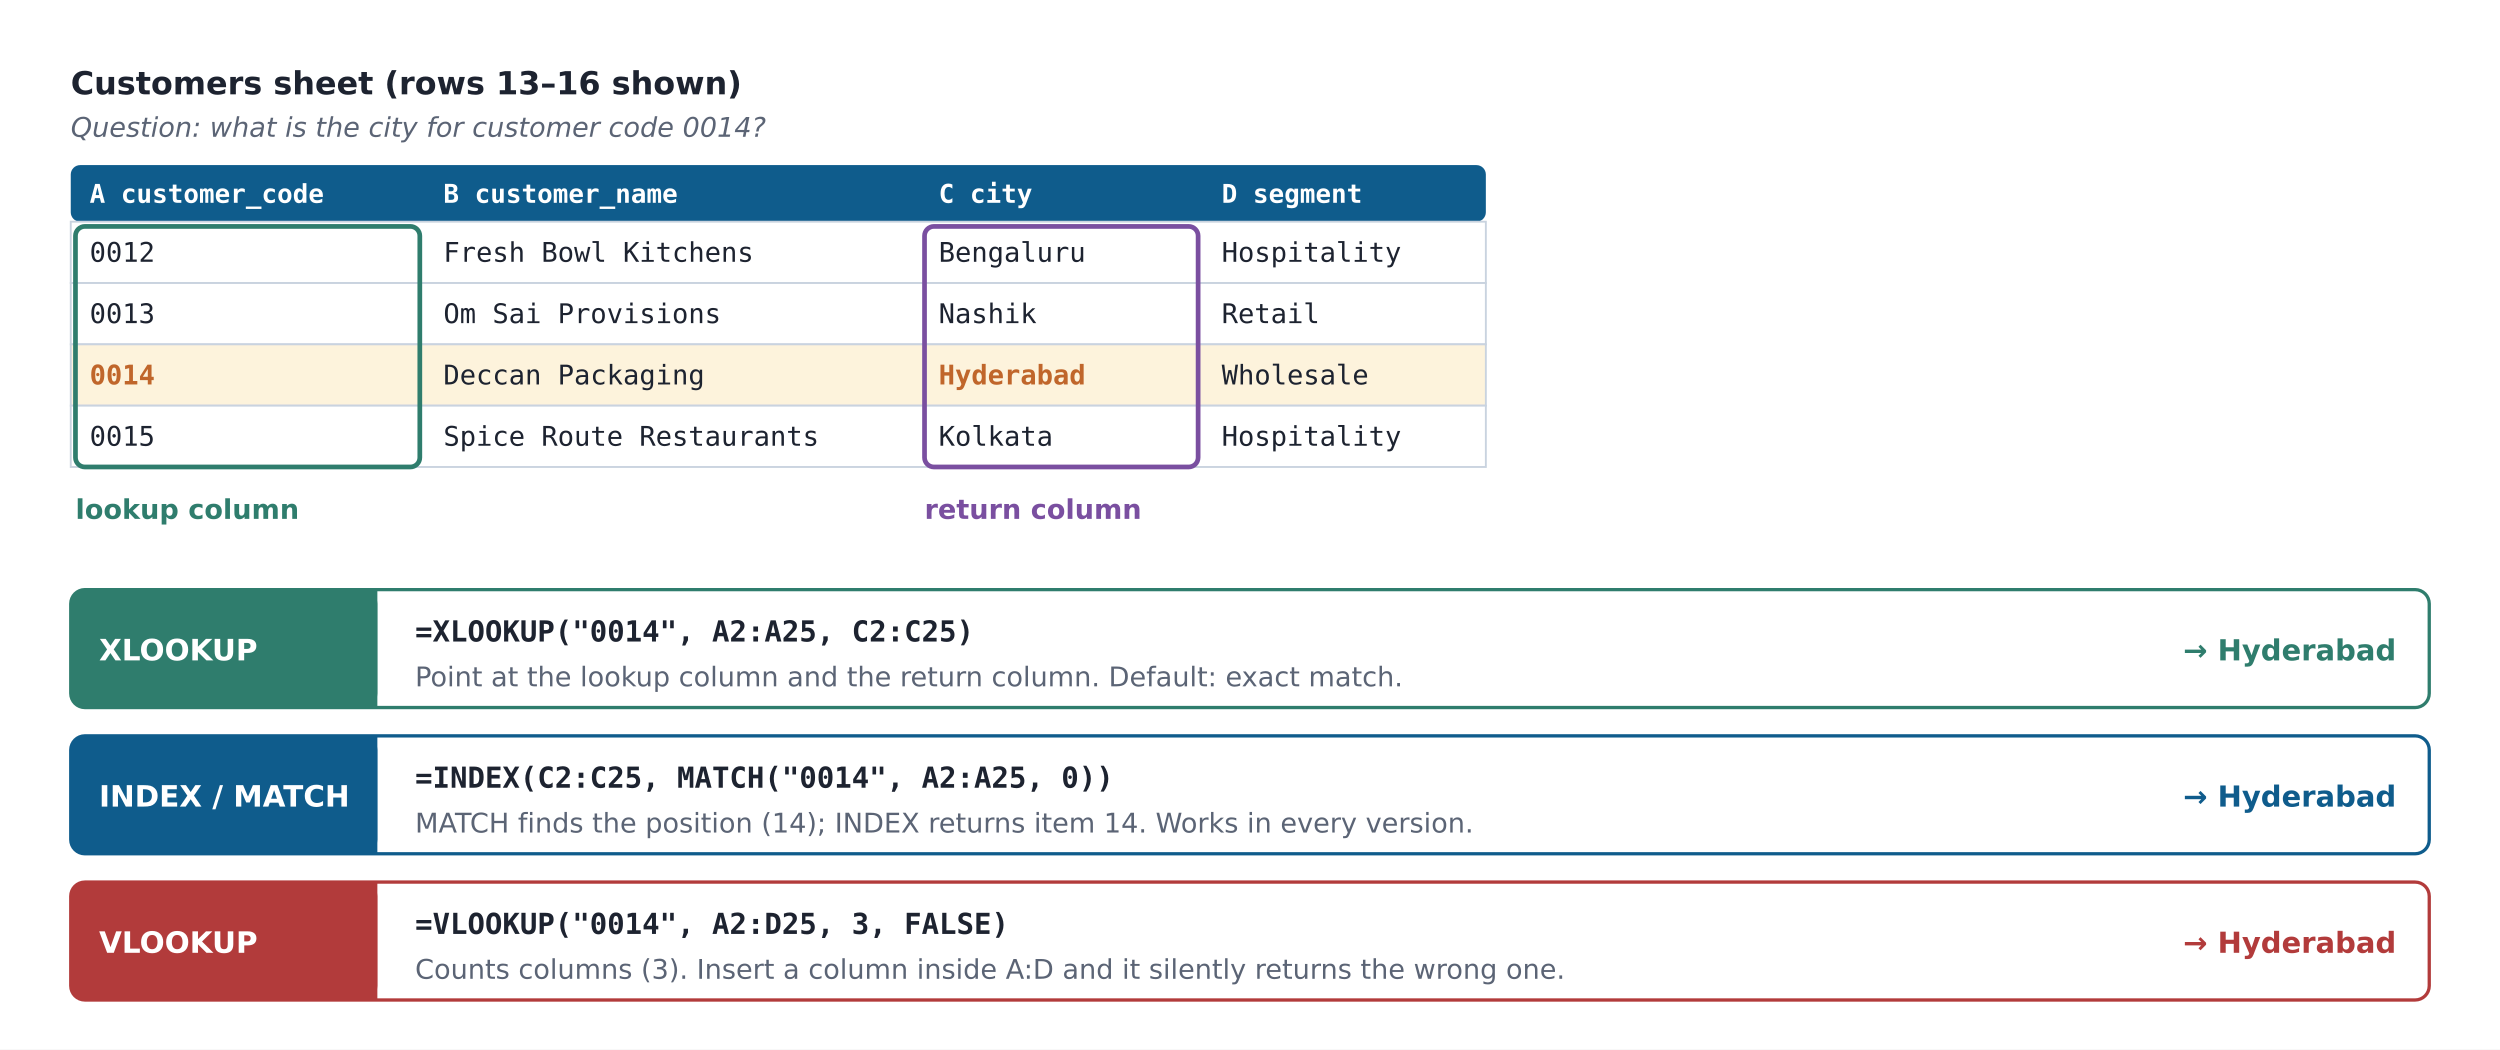
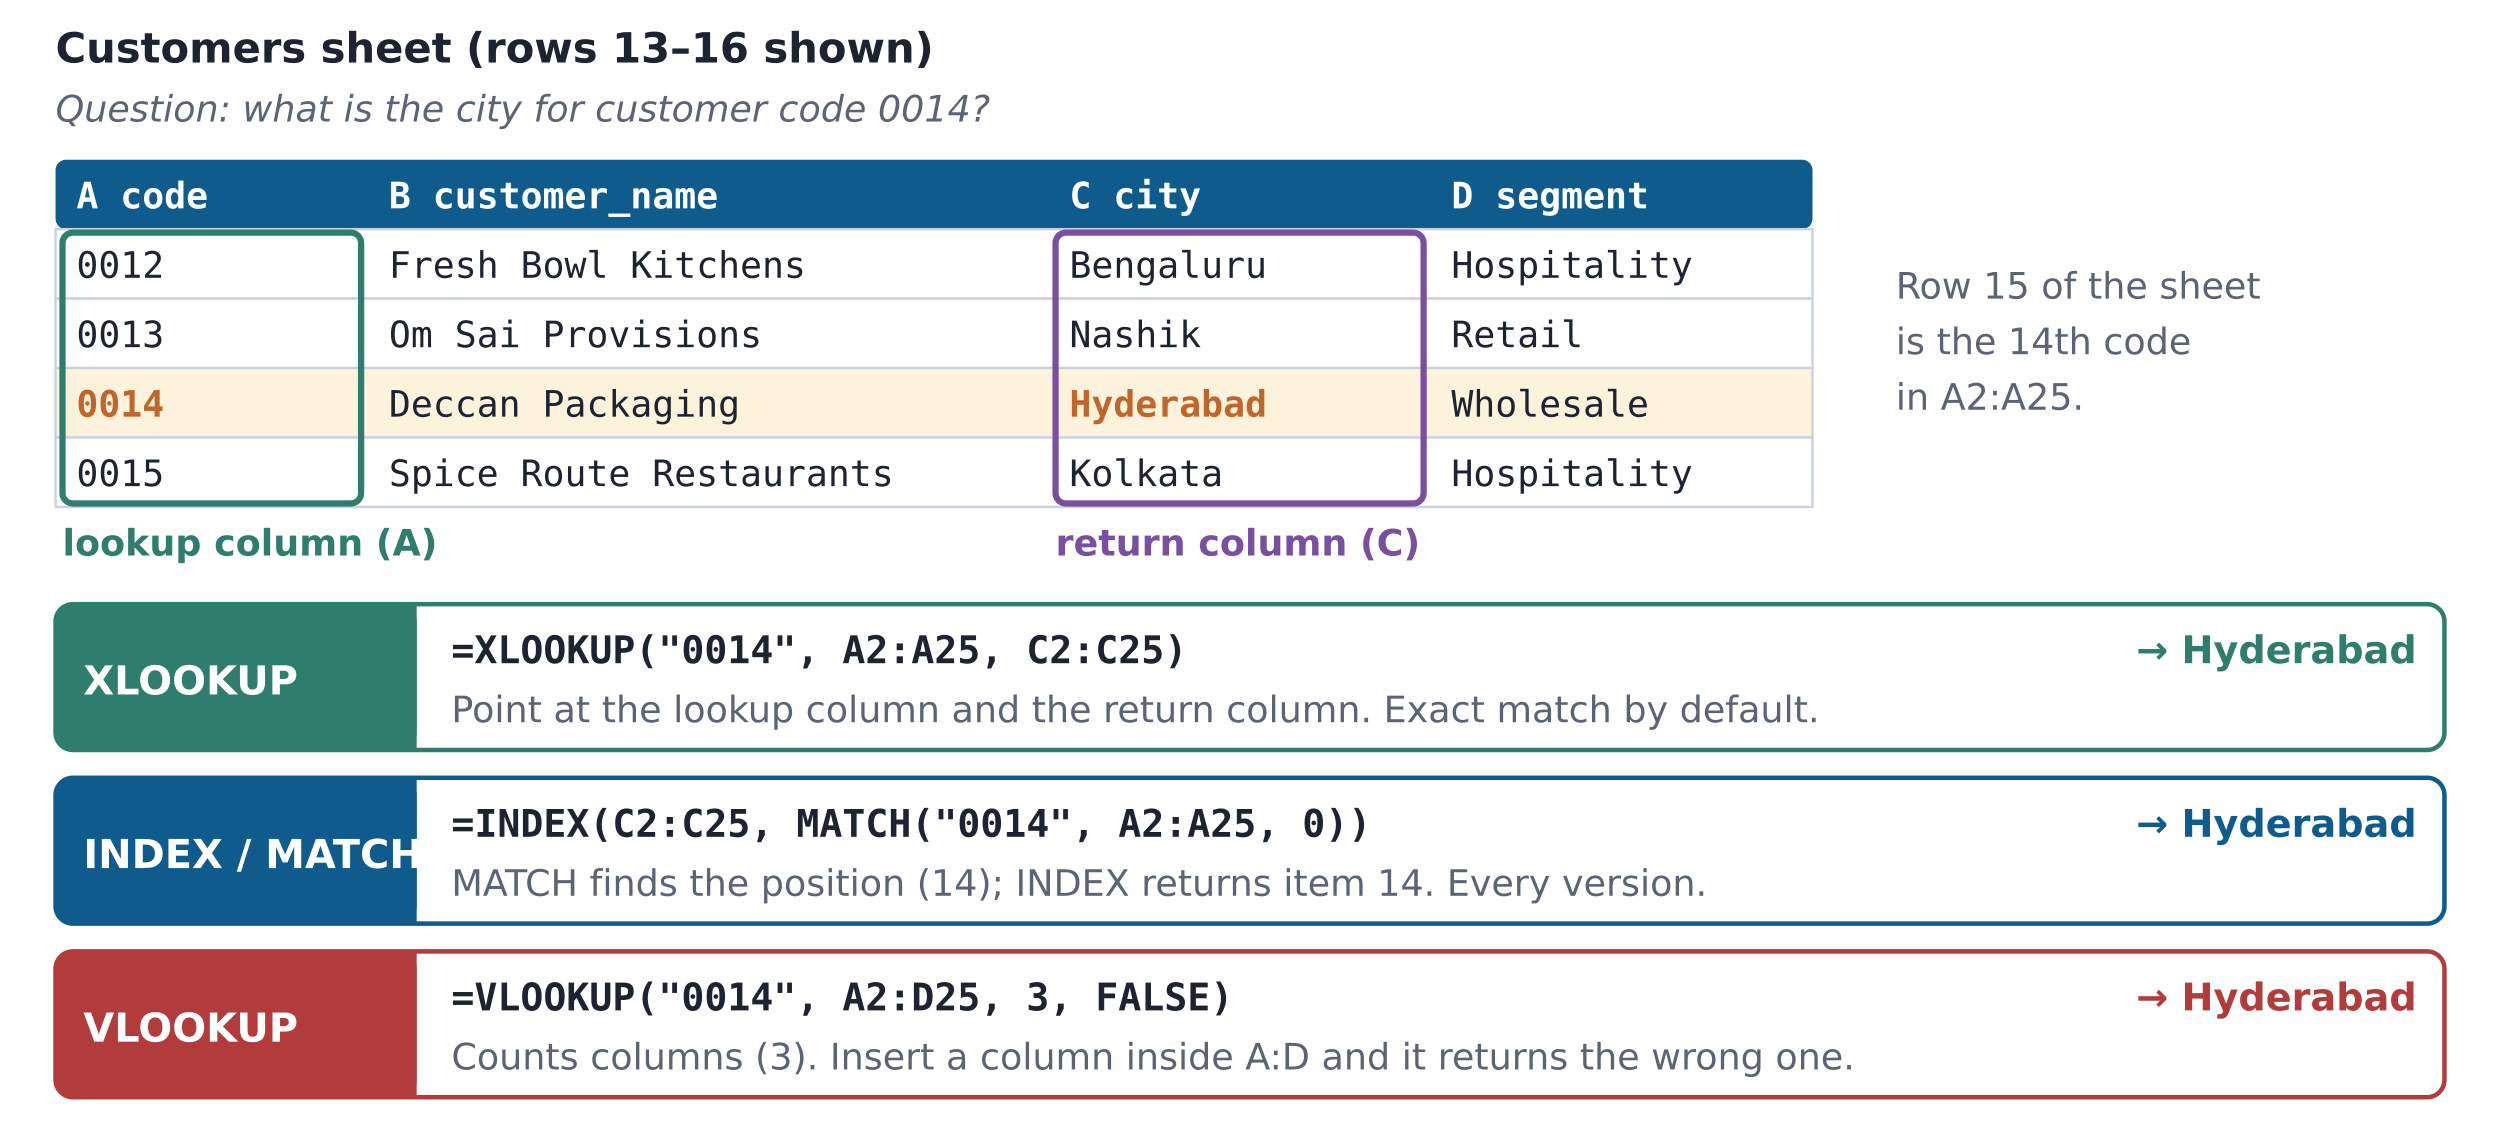
- <svg xmlns="http://www.w3.org/2000/svg" width="1060" height="445" viewBox="0 0 1060 445" font-family="DejaVu Sans, Arial, sans-serif">
-   <rect width="1060" height="445" fill="#ffffff" />
-   <text x="30" y="40" font-size="13.5" fill="#1d2330" font-weight="bold" text-anchor="start" font-family="Poppins, DejaVu Sans, sans-serif">Customers sheet (rows 13–16 shown)</text>
-   <text x="30" y="58" font-size="11.5" fill="#5b6475" font-weight="normal" text-anchor="start" font-style="italic">Question: what is the city for customer code 0014?</text>
-   <rect x="30" y="70" width="600" height="24" rx="4" fill="#0f5c8c" stroke="none" stroke-width="1" />
-   <text x="38" y="86" font-size="11" fill="#fff" font-weight="bold" text-anchor="start" font-family="DejaVu Sans Mono, monospace">A customer_code</text>
-   <text x="188" y="86" font-size="11" fill="#fff" font-weight="bold" text-anchor="start" font-family="DejaVu Sans Mono, monospace">B customer_name</text>
-   <text x="398" y="86" font-size="11" fill="#fff" font-weight="bold" text-anchor="start" font-family="DejaVu Sans Mono, monospace">C city</text>
-   <text x="518" y="86" font-size="11" fill="#fff" font-weight="bold" text-anchor="start" font-family="DejaVu Sans Mono, monospace">D segment</text>
-   <rect x="30" y="94" width="600" height="26" rx="0" fill="#fff" stroke="#c9d3df" stroke-width="0.8" />
-   <text x="38" y="111" font-size="11.5" fill="#1d2330" font-weight="normal" text-anchor="start" font-family="DejaVu Sans Mono, monospace">0012</text>
-   <text x="188" y="111" font-size="11.5" fill="#1d2330" font-weight="normal" text-anchor="start" font-family="DejaVu Sans Mono, monospace">Fresh Bowl Kitchens</text>
-   <text x="398" y="111" font-size="11.5" fill="#1d2330" font-weight="normal" text-anchor="start" font-family="DejaVu Sans Mono, monospace">Bengaluru</text>
-   <text x="518" y="111" font-size="11.5" fill="#1d2330" font-weight="normal" text-anchor="start" font-family="DejaVu Sans Mono, monospace">Hospitality</text>
-   <rect x="30" y="120" width="600" height="26" rx="0" fill="#fff" stroke="#c9d3df" stroke-width="0.8" />
-   <text x="38" y="137" font-size="11.5" fill="#1d2330" font-weight="normal" text-anchor="start" font-family="DejaVu Sans Mono, monospace">0013</text>
-   <text x="188" y="137" font-size="11.5" fill="#1d2330" font-weight="normal" text-anchor="start" font-family="DejaVu Sans Mono, monospace">Om Sai Provisions</text>
-   <text x="398" y="137" font-size="11.5" fill="#1d2330" font-weight="normal" text-anchor="start" font-family="DejaVu Sans Mono, monospace">Nashik</text>
-   <text x="518" y="137" font-size="11.5" fill="#1d2330" font-weight="normal" text-anchor="start" font-family="DejaVu Sans Mono, monospace">Retail</text>
-   <rect x="30" y="146" width="600" height="26" rx="0" fill="#fdf3dc" stroke="#c9d3df" stroke-width="0.8" />
-   <text x="38" y="163" font-size="11.5" fill="#c0662b" font-weight="bold" text-anchor="start" font-family="DejaVu Sans Mono, monospace">0014</text>
-   <text x="188" y="163" font-size="11.5" fill="#1d2330" font-weight="normal" text-anchor="start" font-family="DejaVu Sans Mono, monospace">Deccan Packaging</text>
-   <text x="398" y="163" font-size="11.5" fill="#c0662b" font-weight="bold" text-anchor="start" font-family="DejaVu Sans Mono, monospace">Hyderabad</text>
-   <text x="518" y="163" font-size="11.5" fill="#1d2330" font-weight="normal" text-anchor="start" font-family="DejaVu Sans Mono, monospace">Wholesale</text>
-   <rect x="30" y="172" width="600" height="26" rx="0" fill="#fff" stroke="#c9d3df" stroke-width="0.8" />
-   <text x="38" y="189" font-size="11.5" fill="#1d2330" font-weight="normal" text-anchor="start" font-family="DejaVu Sans Mono, monospace">0015</text>
-   <text x="188" y="189" font-size="11.5" fill="#1d2330" font-weight="normal" text-anchor="start" font-family="DejaVu Sans Mono, monospace">Spice Route Restaurants</text>
-   <text x="398" y="189" font-size="11.5" fill="#1d2330" font-weight="normal" text-anchor="start" font-family="DejaVu Sans Mono, monospace">Kolkata</text>
-   <text x="518" y="189" font-size="11.5" fill="#1d2330" font-weight="normal" text-anchor="start" font-family="DejaVu Sans Mono, monospace">Hospitality</text>
-   <rect x="32" y="96" width="146" height="102" rx="4" fill="none" stroke="#2f7d6d" stroke-width="2" />
-   <rect x="392" y="96" width="116" height="102" rx="4" fill="none" stroke="#7a4fa0" stroke-width="2" />
-   <text x="32" y="220" font-size="11.5" fill="#2f7d6d" font-weight="bold" text-anchor="start">lookup column</text>
-   <text x="392" y="220" font-size="11.5" fill="#7a4fa0" font-weight="bold" text-anchor="start">return column</text>
-   <rect x="30" y="250" width="1000" height="50" rx="6" fill="#fff" stroke="#2f7d6d" stroke-width="1.4" />
-   <rect x="30" y="250" width="130" height="50" rx="6" fill="#2f7d6d" stroke="none" stroke-width="1" />
-   <rect x="150" y="250" width="10" height="50" rx="0" fill="#2f7d6d" stroke="none" stroke-width="1" />
-   <text x="42" y="280" font-size="12.5" fill="#fff" font-weight="bold" text-anchor="start" font-family="Poppins, DejaVu Sans, sans-serif">XLOOKUP</text>
-   <text x="176" y="272" font-size="12.3" fill="#1d2330" font-weight="bold" text-anchor="start" font-family="DejaVu Sans Mono, monospace">=XLOOKUP("0014", A2:A25, C2:C25)</text>
-   <text x="176" y="291" font-size="11.5" fill="#5b6475" font-weight="normal" text-anchor="start">Point at the lookup column and the return column. Default: exact match.</text>
-   <text x="1016" y="280" font-size="12.3" fill="#2f7d6d" font-weight="bold" text-anchor="end">→ Hyderabad</text>
-   <rect x="30" y="312" width="1000" height="50" rx="6" fill="#fff" stroke="#0f5c8c" stroke-width="1.4" />
-   <rect x="30" y="312" width="130" height="50" rx="6" fill="#0f5c8c" stroke="none" stroke-width="1" />
-   <rect x="150" y="312" width="10" height="50" rx="0" fill="#0f5c8c" stroke="none" stroke-width="1" />
-   <text x="42" y="342" font-size="12.5" fill="#fff" font-weight="bold" text-anchor="start" font-family="Poppins, DejaVu Sans, sans-serif">INDEX / MATCH</text>
-   <text x="176" y="334" font-size="12.3" fill="#1d2330" font-weight="bold" text-anchor="start" font-family="DejaVu Sans Mono, monospace">=INDEX(C2:C25, MATCH("0014", A2:A25, 0))</text>
-   <text x="176" y="353" font-size="11.5" fill="#5b6475" font-weight="normal" text-anchor="start">MATCH finds the position (14); INDEX returns item 14. Works in every version.</text>
-   <text x="1016" y="342" font-size="12.3" fill="#0f5c8c" font-weight="bold" text-anchor="end">→ Hyderabad</text>
-   <rect x="30" y="374" width="1000" height="50" rx="6" fill="#fff" stroke="#b23b3b" stroke-width="1.4" />
-   <rect x="30" y="374" width="130" height="50" rx="6" fill="#b23b3b" stroke="none" stroke-width="1" />
-   <rect x="150" y="374" width="10" height="50" rx="0" fill="#b23b3b" stroke="none" stroke-width="1" />
-   <text x="42" y="404" font-size="12.5" fill="#fff" font-weight="bold" text-anchor="start" font-family="Poppins, DejaVu Sans, sans-serif">VLOOKUP</text>
-   <text x="176" y="396" font-size="12.3" fill="#1d2330" font-weight="bold" text-anchor="start" font-family="DejaVu Sans Mono, monospace">=VLOOKUP("0014", A2:D25, 3, FALSE)</text>
-   <text x="176" y="415" font-size="11.5" fill="#5b6475" font-weight="normal" text-anchor="start">Counts columns (3). Insert a column inside A:D and it silently returns the wrong one.</text>
-   <text x="1016" y="404" font-size="12.3" fill="#b23b3b" font-weight="bold" text-anchor="end">→ Hyderabad</text>
+ <svg xmlns="http://www.w3.org/2000/svg" width="720" height="328" viewBox="0 0 720 328" font-family="DejaVu Sans, Arial, sans-serif">
+   <rect width="720" height="328" fill="#ffffff" />
+   <text x="16" y="18" font-size="12" fill="#1d2330" font-weight="bold" text-anchor="start" font-family="Poppins, DejaVu Sans, sans-serif">Customers sheet (rows 13–16 shown)</text>
+   <text x="16" y="35" font-size="10.5" fill="#5b6475" font-weight="normal" text-anchor="start" font-style="italic">Question: what is the city for customer code 0014?</text>
+   <rect x="16" y="46" width="506" height="20" rx="3" fill="#0f5c8c" stroke="none" stroke-width="1" />
+   <text x="22" y="60" font-size="10.5" fill="#fff" font-weight="bold" text-anchor="start" font-family="DejaVu Sans Mono, monospace">A code</text>
+   <text x="112" y="60" font-size="10.5" fill="#fff" font-weight="bold" text-anchor="start" font-family="DejaVu Sans Mono, monospace">B customer_name</text>
+   <text x="308" y="60" font-size="10.5" fill="#fff" font-weight="bold" text-anchor="start" font-family="DejaVu Sans Mono, monospace">C city</text>
+   <text x="418" y="60" font-size="10.5" fill="#fff" font-weight="bold" text-anchor="start" font-family="DejaVu Sans Mono, monospace">D segment</text>
+   <rect x="16" y="66" width="506" height="20" rx="0" fill="#fff" stroke="#c9d3df" stroke-width="0.7" />
+   <text x="22" y="80" font-size="10.5" fill="#1d2330" font-weight="normal" text-anchor="start" font-family="DejaVu Sans Mono, monospace">0012</text>
+   <text x="112" y="80" font-size="10.5" fill="#1d2330" font-weight="normal" text-anchor="start" font-family="DejaVu Sans Mono, monospace">Fresh Bowl Kitchens</text>
+   <text x="308" y="80" font-size="10.5" fill="#1d2330" font-weight="normal" text-anchor="start" font-family="DejaVu Sans Mono, monospace">Bengaluru</text>
+   <text x="418" y="80" font-size="10.5" fill="#1d2330" font-weight="normal" text-anchor="start" font-family="DejaVu Sans Mono, monospace">Hospitality</text>
+   <rect x="16" y="86" width="506" height="20" rx="0" fill="#fff" stroke="#c9d3df" stroke-width="0.7" />
+   <text x="22" y="100" font-size="10.5" fill="#1d2330" font-weight="normal" text-anchor="start" font-family="DejaVu Sans Mono, monospace">0013</text>
+   <text x="112" y="100" font-size="10.5" fill="#1d2330" font-weight="normal" text-anchor="start" font-family="DejaVu Sans Mono, monospace">Om Sai Provisions</text>
+   <text x="308" y="100" font-size="10.5" fill="#1d2330" font-weight="normal" text-anchor="start" font-family="DejaVu Sans Mono, monospace">Nashik</text>
+   <text x="418" y="100" font-size="10.5" fill="#1d2330" font-weight="normal" text-anchor="start" font-family="DejaVu Sans Mono, monospace">Retail</text>
+   <rect x="16" y="106" width="506" height="20" rx="0" fill="#fdf3dc" stroke="#c9d3df" stroke-width="0.7" />
+   <text x="22" y="120" font-size="10.5" fill="#c0662b" font-weight="bold" text-anchor="start" font-family="DejaVu Sans Mono, monospace">0014</text>
+   <text x="112" y="120" font-size="10.5" fill="#1d2330" font-weight="normal" text-anchor="start" font-family="DejaVu Sans Mono, monospace">Deccan Packaging</text>
+   <text x="308" y="120" font-size="10.5" fill="#c0662b" font-weight="bold" text-anchor="start" font-family="DejaVu Sans Mono, monospace">Hyderabad</text>
+   <text x="418" y="120" font-size="10.5" fill="#1d2330" font-weight="normal" text-anchor="start" font-family="DejaVu Sans Mono, monospace">Wholesale</text>
+   <rect x="16" y="126" width="506" height="20" rx="0" fill="#fff" stroke="#c9d3df" stroke-width="0.7" />
+   <text x="22" y="140" font-size="10.5" fill="#1d2330" font-weight="normal" text-anchor="start" font-family="DejaVu Sans Mono, monospace">0015</text>
+   <text x="112" y="140" font-size="10.5" fill="#1d2330" font-weight="normal" text-anchor="start" font-family="DejaVu Sans Mono, monospace">Spice Route Restaurants</text>
+   <text x="308" y="140" font-size="10.5" fill="#1d2330" font-weight="normal" text-anchor="start" font-family="DejaVu Sans Mono, monospace">Kolkata</text>
+   <text x="418" y="140" font-size="10.5" fill="#1d2330" font-weight="normal" text-anchor="start" font-family="DejaVu Sans Mono, monospace">Hospitality</text>
+   <rect x="18" y="67" width="86" height="78" rx="3" fill="none" stroke="#2f7d6d" stroke-width="1.8" />
+   <rect x="304" y="67" width="106" height="78" rx="3" fill="none" stroke="#7a4fa0" stroke-width="1.8" />
+   <text x="18" y="160" font-size="10.5" fill="#2f7d6d" font-weight="bold" text-anchor="start">lookup column (A)</text>
+   <text x="304" y="160" font-size="10.5" fill="#7a4fa0" font-weight="bold" text-anchor="start">return column (C)</text>
+   <text x="546" y="86" font-size="10.5" fill="#5b6475" font-weight="normal" text-anchor="start">Row 15 of the sheet</text>
+   <text x="546" y="102" font-size="10.5" fill="#5b6475" font-weight="normal" text-anchor="start">is the 14th code</text>
+   <text x="546" y="118" font-size="10.5" fill="#5b6475" font-weight="normal" text-anchor="start">in A2:A25.</text>
+   <rect x="16" y="174" width="688" height="42" rx="5" fill="#fff" stroke="#2f7d6d" stroke-width="1.3" />
+   <rect x="16" y="174" width="104" height="42" rx="5" fill="#2f7d6d" stroke="none" stroke-width="1" />
+   <rect x="112" y="174" width="8" height="42" rx="0" fill="#2f7d6d" stroke="none" stroke-width="1" />
+   <text x="24" y="200" font-size="11.5" fill="#fff" font-weight="bold" text-anchor="start" font-family="Poppins, DejaVu Sans, sans-serif">XLOOKUP</text>
+   <text x="130" y="191" font-size="11" fill="#1d2330" font-weight="bold" text-anchor="start" font-family="DejaVu Sans Mono, monospace">=XLOOKUP("0014", A2:A25, C2:C25)</text>
+   <text x="130" y="208" font-size="10.5" fill="#5b6475" font-weight="normal" text-anchor="start">Point at the lookup column and the return column. Exact match by default.</text>
+   <text x="696" y="191" font-size="11" fill="#2f7d6d" font-weight="bold" text-anchor="end">→ Hyderabad</text>
+   <rect x="16" y="224" width="688" height="42" rx="5" fill="#fff" stroke="#0f5c8c" stroke-width="1.3" />
+   <rect x="16" y="224" width="104" height="42" rx="5" fill="#0f5c8c" stroke="none" stroke-width="1" />
+   <rect x="112" y="224" width="8" height="42" rx="0" fill="#0f5c8c" stroke="none" stroke-width="1" />
+   <text x="24" y="250" font-size="11.5" fill="#fff" font-weight="bold" text-anchor="start" font-family="Poppins, DejaVu Sans, sans-serif">INDEX / MATCH</text>
+   <text x="130" y="241" font-size="11" fill="#1d2330" font-weight="bold" text-anchor="start" font-family="DejaVu Sans Mono, monospace">=INDEX(C2:C25, MATCH("0014", A2:A25, 0))</text>
+   <text x="130" y="258" font-size="10.5" fill="#5b6475" font-weight="normal" text-anchor="start">MATCH finds the position (14); INDEX returns item 14. Every version.</text>
+   <text x="696" y="241" font-size="11" fill="#0f5c8c" font-weight="bold" text-anchor="end">→ Hyderabad</text>
+   <rect x="16" y="274" width="688" height="42" rx="5" fill="#fff" stroke="#b23b3b" stroke-width="1.3" />
+   <rect x="16" y="274" width="104" height="42" rx="5" fill="#b23b3b" stroke="none" stroke-width="1" />
+   <rect x="112" y="274" width="8" height="42" rx="0" fill="#b23b3b" stroke="none" stroke-width="1" />
+   <text x="24" y="300" font-size="11.5" fill="#fff" font-weight="bold" text-anchor="start" font-family="Poppins, DejaVu Sans, sans-serif">VLOOKUP</text>
+   <text x="130" y="291" font-size="11" fill="#1d2330" font-weight="bold" text-anchor="start" font-family="DejaVu Sans Mono, monospace">=VLOOKUP("0014", A2:D25, 3, FALSE)</text>
+   <text x="130" y="308" font-size="10.5" fill="#5b6475" font-weight="normal" text-anchor="start">Counts columns (3). Insert a column inside A:D and it returns the wrong one.</text>
+   <text x="696" y="291" font-size="11" fill="#b23b3b" font-weight="bold" text-anchor="end">→ Hyderabad</text>
</svg>
